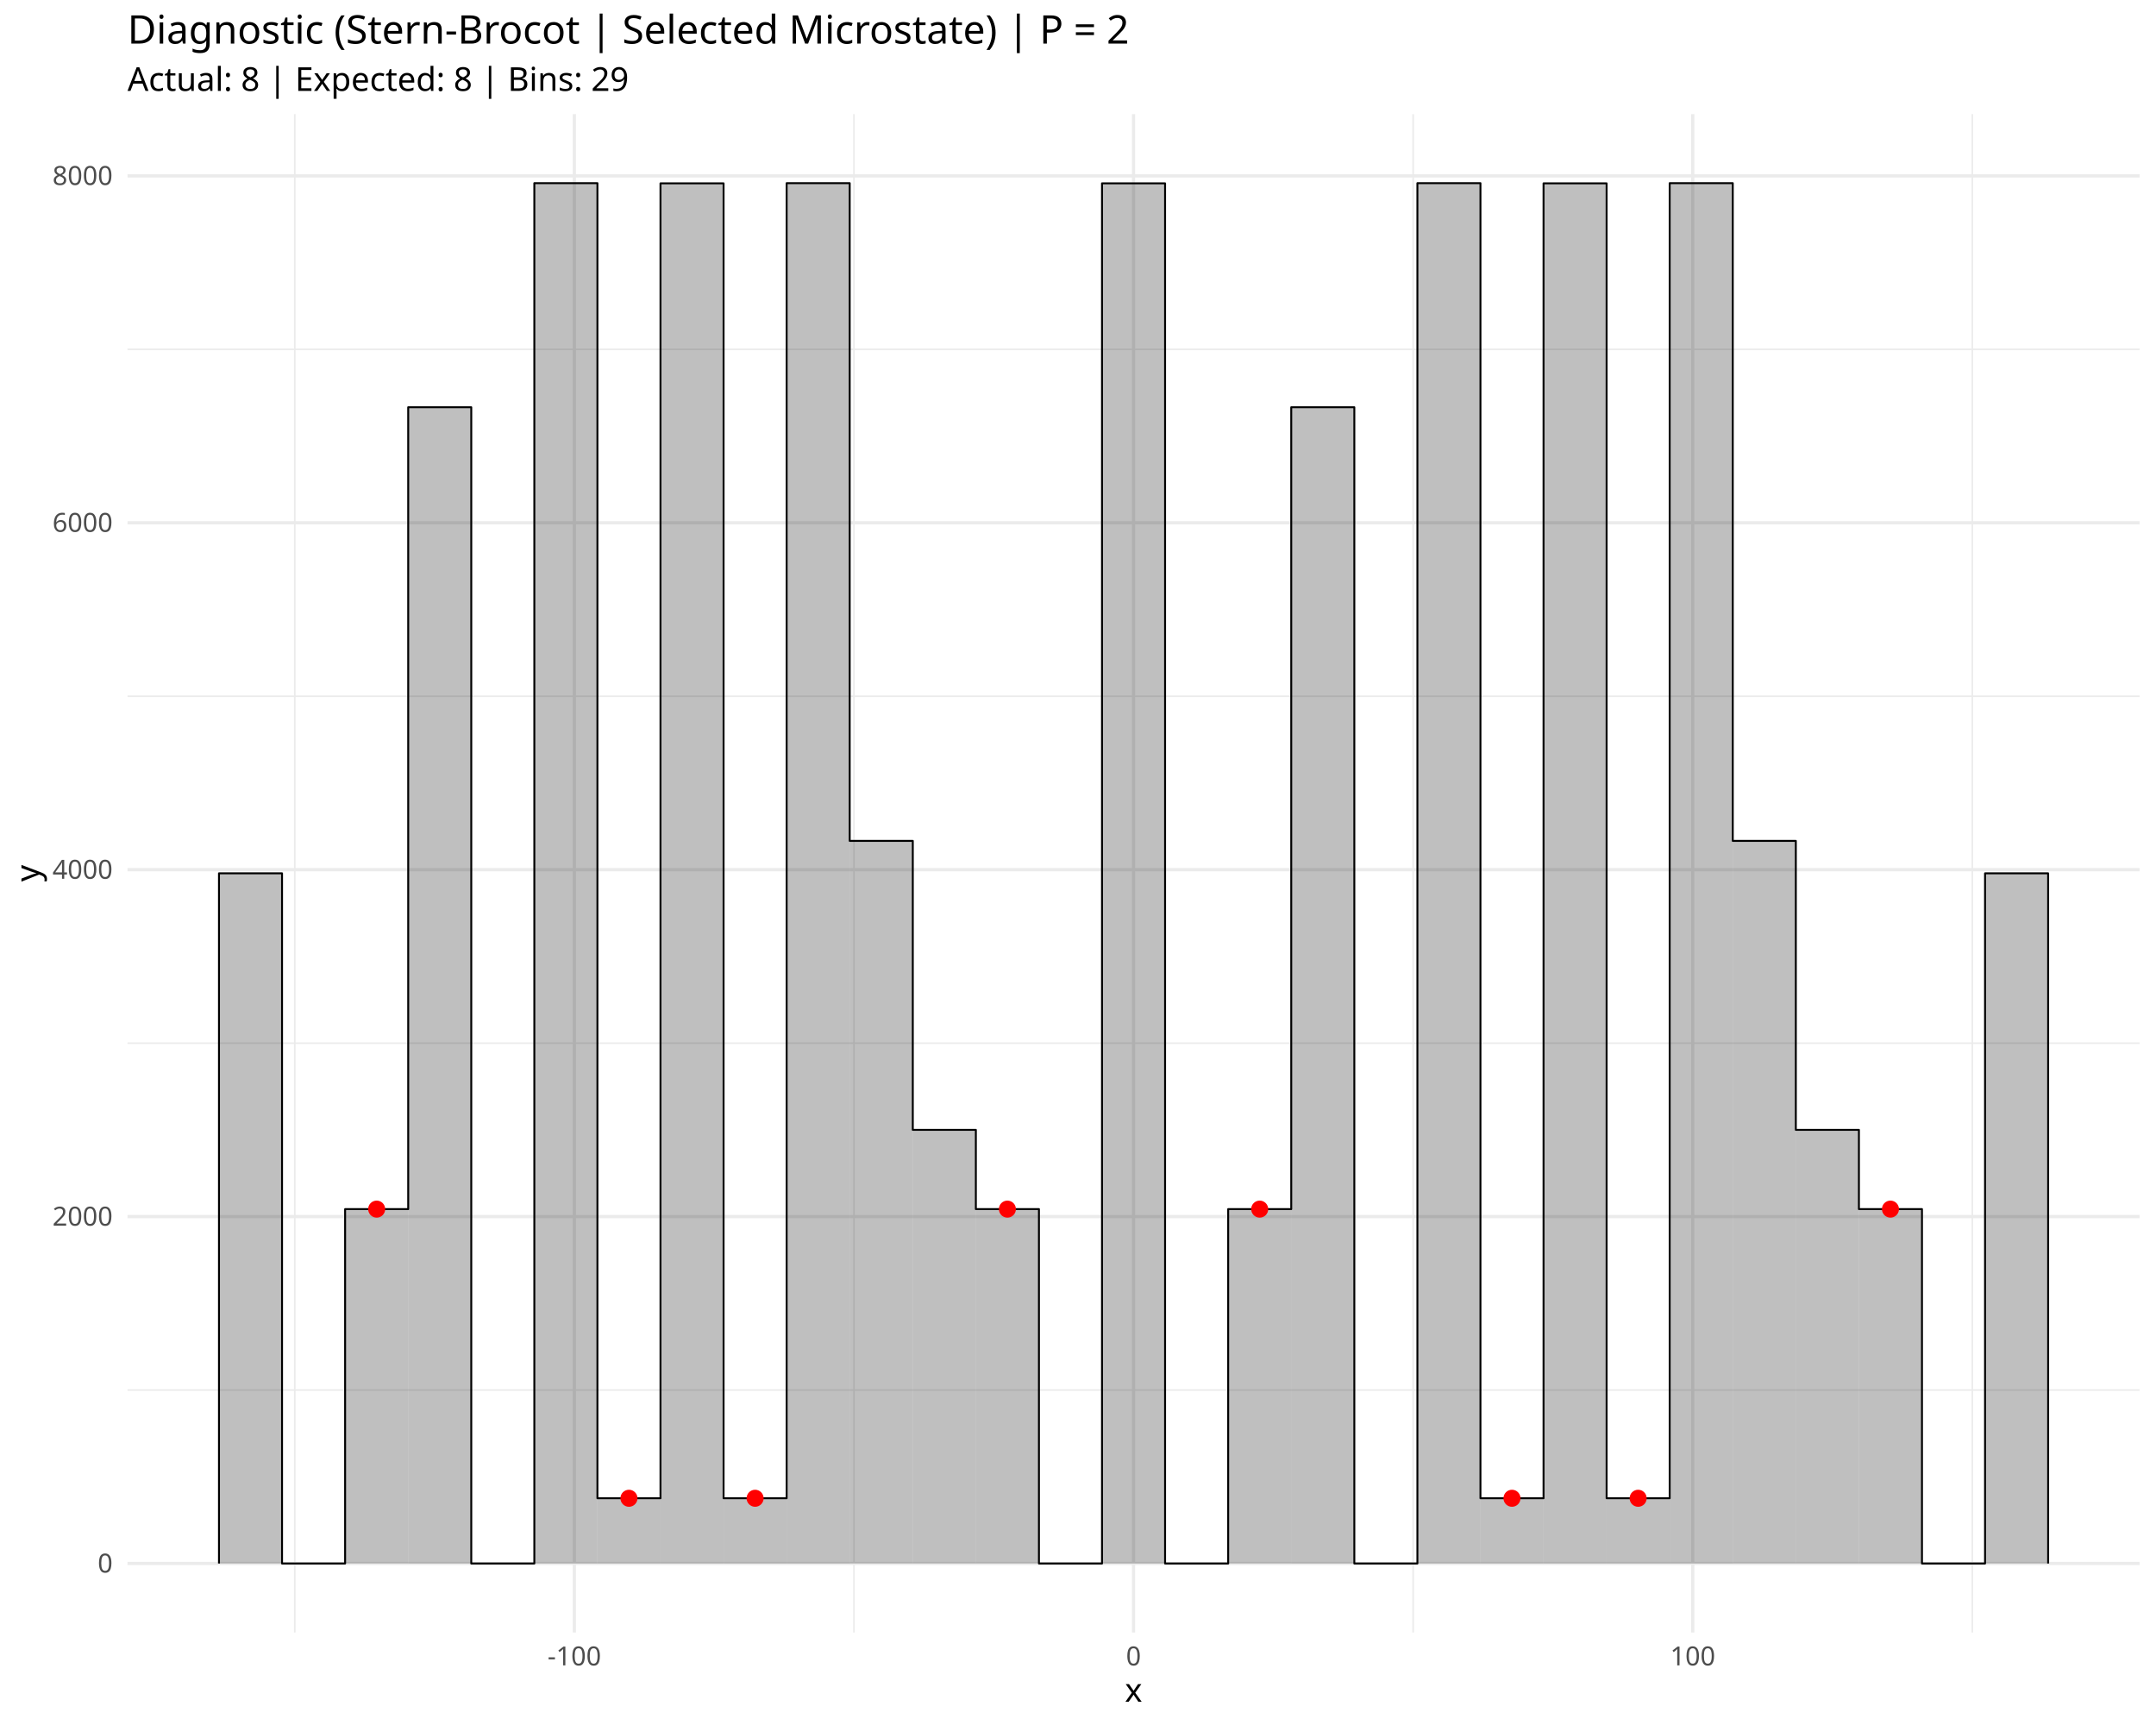
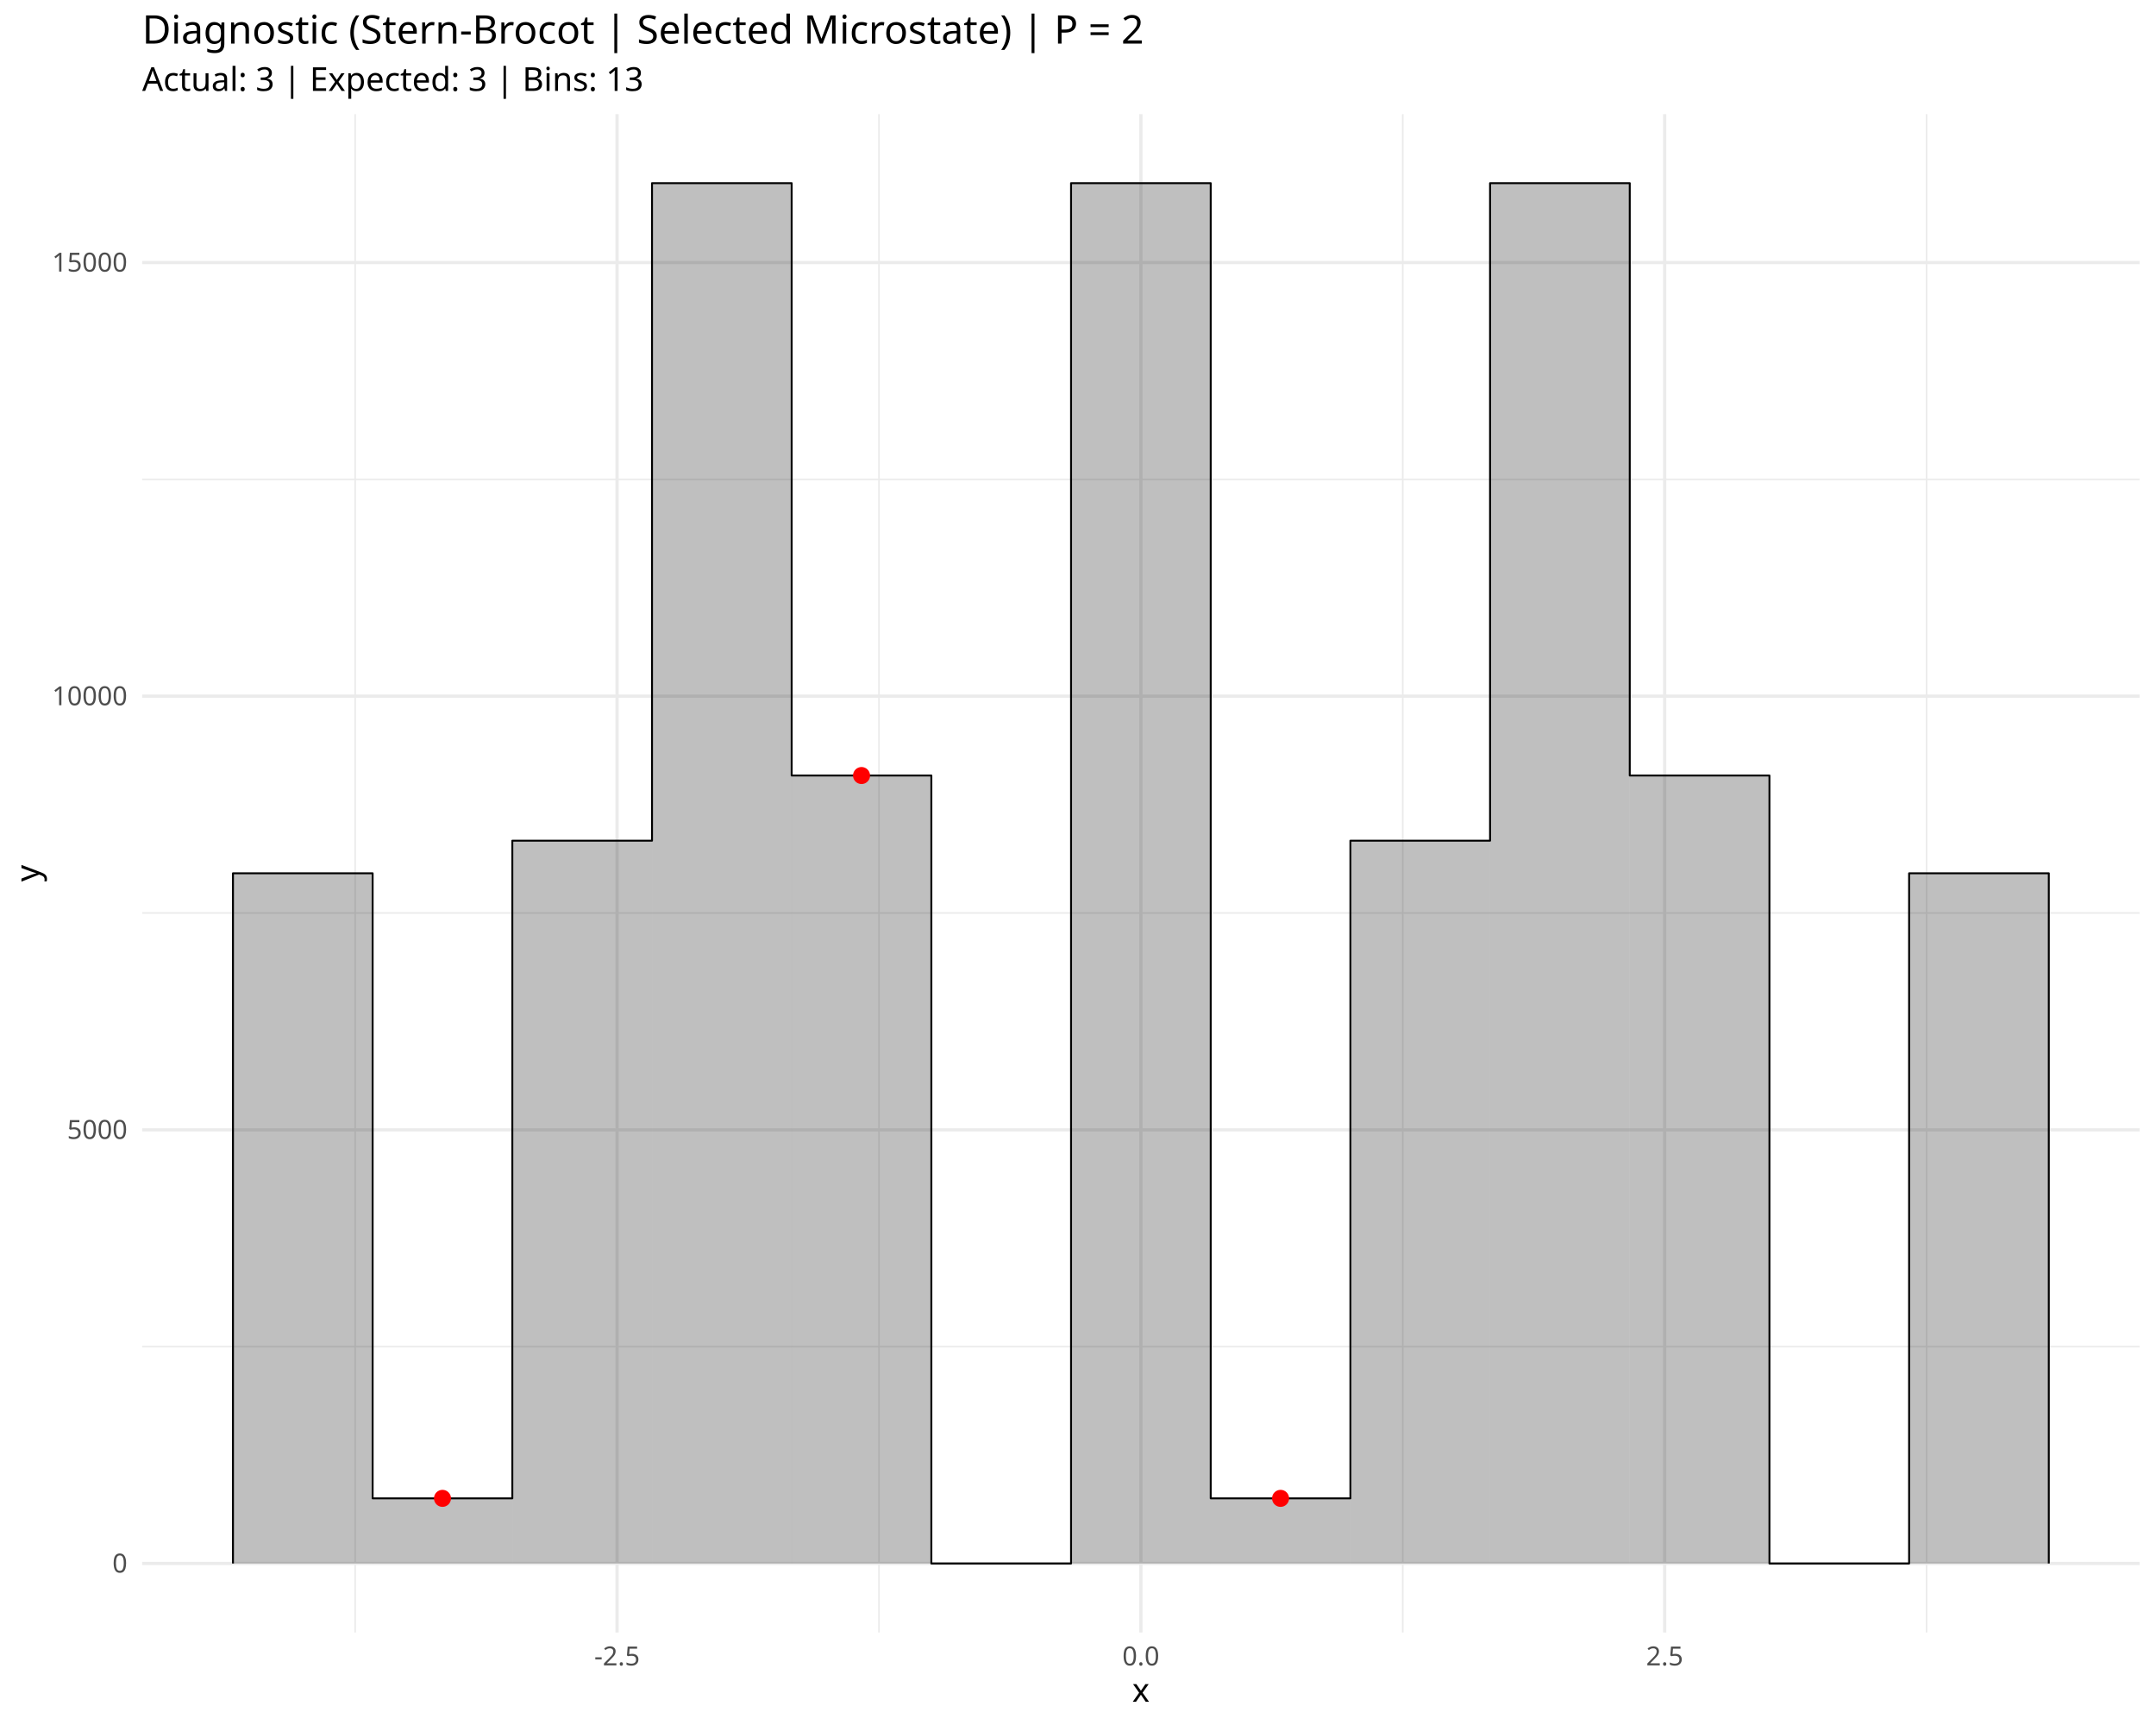
<svg xmlns="http://www.w3.org/2000/svg" class="svglite" data-engine-version="2.0" width="720.00pt" height="576.00pt" viewBox="0 0 720.00 576.00">
  <defs>
    <style type="text/css">
    .svglite line, .svglite polyline, .svglite polygon, .svglite path, .svglite rect, .svglite circle {
      fill: none;
      stroke: #000000;
      stroke-linecap: round;
      stroke-linejoin: round;
      stroke-miterlimit: 10.00;
    }
  </style>
  </defs>
  <rect width="100%" height="100%" style="stroke: none; fill: #FFFFFF;" />
  <defs>
    <clipPath id="cpMC4wMHw3MjAuMDB8MC4wMHw1NzYuMDA=">
      <rect x="0.00" y="0.00" width="720.00" height="576.00" />
    </clipPath>
  </defs>
  <g clip-path="url(#cpMC4wMHw3MjAuMDB8MC4wMHw1NzYuMDA=)">
    <rect x="0.00" y="0.00" width="720.00" height="576.00" style="stroke-width: 1.07; stroke: none; fill: #FFFFFF;" />
  </g>
  <defs>
-     <clipPath id="cpNDIuNTh8NzE0LjUyfDM4LjEyfDU0NS4xMQ==">
-       <rect x="42.58" y="38.12" width="671.94" height="507.00" />
+     <clipPath id="cpNDcuNDh8NzE0LjUyfDM4LjEyfDU0NS4xMQ==">
+       <rect x="47.48" y="38.12" width="667.04" height="507.00" />
    </clipPath>
  </defs>
-   <g clip-path="url(#cpNDIuNTh8NzE0LjUyfDM4LjEyfDU0NS4xMQ==)">
-     <polyline points="42.58,464.15 714.52,464.15 " style="stroke-width: 0.53; stroke: #EBEBEB; stroke-linecap: butt;" />
-     <polyline points="42.58,348.32 714.52,348.32 " style="stroke-width: 0.53; stroke: #EBEBEB; stroke-linecap: butt;" />
-     <polyline points="42.58,232.48 714.52,232.48 " style="stroke-width: 0.53; stroke: #EBEBEB; stroke-linecap: butt;" />
-     <polyline points="42.58,116.65 714.52,116.65 " style="stroke-width: 0.53; stroke: #EBEBEB; stroke-linecap: butt;" />
-     <polyline points="98.44,545.11 98.44,38.12 " style="stroke-width: 0.53; stroke: #EBEBEB; stroke-linecap: butt;" />
-     <polyline points="285.18,545.11 285.18,38.12 " style="stroke-width: 0.53; stroke: #EBEBEB; stroke-linecap: butt;" />
-     <polyline points="471.92,545.11 471.92,38.12 " style="stroke-width: 0.53; stroke: #EBEBEB; stroke-linecap: butt;" />
-     <polyline points="658.67,545.11 658.67,38.12 " style="stroke-width: 0.53; stroke: #EBEBEB; stroke-linecap: butt;" />
-     <polyline points="42.58,522.07 714.52,522.07 " style="stroke-width: 1.07; stroke: #EBEBEB; stroke-linecap: butt;" />
-     <polyline points="42.58,406.23 714.52,406.23 " style="stroke-width: 1.07; stroke: #EBEBEB; stroke-linecap: butt;" />
-     <polyline points="42.58,290.40 714.52,290.40 " style="stroke-width: 1.07; stroke: #EBEBEB; stroke-linecap: butt;" />
-     <polyline points="42.58,174.56 714.52,174.56 " style="stroke-width: 1.07; stroke: #EBEBEB; stroke-linecap: butt;" />
-     <polyline points="42.58,58.73 714.52,58.73 " style="stroke-width: 1.07; stroke: #EBEBEB; stroke-linecap: butt;" />
-     <polyline points="191.81,545.11 191.81,38.12 " style="stroke-width: 1.07; stroke: #EBEBEB; stroke-linecap: butt;" />
-     <polyline points="378.55,545.11 378.55,38.12 " style="stroke-width: 1.07; stroke: #EBEBEB; stroke-linecap: butt;" />
-     <polyline points="565.30,545.11 565.30,38.12 " style="stroke-width: 1.07; stroke: #EBEBEB; stroke-linecap: butt;" />
-     <rect x="73.13" y="291.61" width="21.06" height="230.45" style="stroke-width: 1.07; stroke: none; stroke-linecap: butt; stroke-linejoin: miter; fill: #000000; fill-opacity: 0.25;" />
-     <rect x="94.19" y="522.07" width="21.06" height="0.00" style="stroke-width: 1.07; stroke: none; stroke-linecap: butt; stroke-linejoin: miter; fill: #000000; fill-opacity: 0.25;" />
-     <rect x="115.25" y="403.74" width="21.06" height="118.32" style="stroke-width: 1.07; stroke: none; stroke-linecap: butt; stroke-linejoin: miter; fill: #000000; fill-opacity: 0.25;" />
-     <rect x="136.32" y="135.99" width="21.06" height="386.08" style="stroke-width: 1.07; stroke: none; stroke-linecap: butt; stroke-linejoin: miter; fill: #000000; fill-opacity: 0.25;" />
-     <rect x="157.38" y="522.07" width="21.06" height="0.00" style="stroke-width: 1.07; stroke: none; stroke-linecap: butt; stroke-linejoin: miter; fill: #000000; fill-opacity: 0.25;" />
-     <rect x="178.44" y="61.16" width="21.06" height="460.91" style="stroke-width: 1.07; stroke: none; stroke-linecap: butt; stroke-linejoin: miter; fill: #000000; fill-opacity: 0.25;" />
-     <rect x="199.51" y="500.29" width="21.06" height="21.78" style="stroke-width: 1.07; stroke: none; stroke-linecap: butt; stroke-linejoin: miter; fill: #000000; fill-opacity: 0.25;" />
-     <rect x="220.57" y="61.22" width="21.06" height="460.85" style="stroke-width: 1.07; stroke: none; stroke-linecap: butt; stroke-linejoin: miter; fill: #000000; fill-opacity: 0.25;" />
-     <rect x="241.64" y="500.29" width="21.06" height="21.78" style="stroke-width: 1.07; stroke: none; stroke-linecap: butt; stroke-linejoin: miter; fill: #000000; fill-opacity: 0.25;" />
-     <rect x="262.70" y="61.16" width="21.06" height="460.91" style="stroke-width: 1.07; stroke: none; stroke-linecap: butt; stroke-linejoin: miter; fill: #000000; fill-opacity: 0.25;" />
-     <rect x="283.76" y="280.78" width="21.06" height="241.28" style="stroke-width: 1.07; stroke: none; stroke-linecap: butt; stroke-linejoin: miter; fill: #000000; fill-opacity: 0.25;" />
-     <rect x="304.83" y="377.27" width="21.06" height="144.79" style="stroke-width: 1.07; stroke: none; stroke-linecap: butt; stroke-linejoin: miter; fill: #000000; fill-opacity: 0.25;" />
-     <rect x="325.89" y="403.74" width="21.06" height="118.32" style="stroke-width: 1.07; stroke: none; stroke-linecap: butt; stroke-linejoin: miter; fill: #000000; fill-opacity: 0.25;" />
-     <rect x="346.96" y="522.07" width="21.06" height="0.00" style="stroke-width: 1.07; stroke: none; stroke-linecap: butt; stroke-linejoin: miter; fill: #000000; fill-opacity: 0.25;" />
-     <rect x="368.02" y="61.22" width="21.06" height="460.85" style="stroke-width: 1.07; stroke: none; stroke-linecap: butt; stroke-linejoin: miter; fill: #000000; fill-opacity: 0.25;" />
-     <rect x="389.08" y="522.07" width="21.06" height="0.00" style="stroke-width: 1.07; stroke: none; stroke-linecap: butt; stroke-linejoin: miter; fill: #000000; fill-opacity: 0.25;" />
-     <rect x="410.15" y="403.74" width="21.06" height="118.32" style="stroke-width: 1.07; stroke: none; stroke-linecap: butt; stroke-linejoin: miter; fill: #000000; fill-opacity: 0.25;" />
-     <rect x="431.21" y="135.99" width="21.06" height="386.08" style="stroke-width: 1.07; stroke: none; stroke-linecap: butt; stroke-linejoin: miter; fill: #000000; fill-opacity: 0.25;" />
-     <rect x="452.28" y="522.07" width="21.06" height="0.00" style="stroke-width: 1.07; stroke: none; stroke-linecap: butt; stroke-linejoin: miter; fill: #000000; fill-opacity: 0.25;" />
-     <rect x="473.34" y="61.16" width="21.06" height="460.91" style="stroke-width: 1.07; stroke: none; stroke-linecap: butt; stroke-linejoin: miter; fill: #000000; fill-opacity: 0.25;" />
-     <rect x="494.40" y="500.29" width="21.06" height="21.78" style="stroke-width: 1.07; stroke: none; stroke-linecap: butt; stroke-linejoin: miter; fill: #000000; fill-opacity: 0.25;" />
-     <rect x="515.47" y="61.22" width="21.06" height="460.85" style="stroke-width: 1.07; stroke: none; stroke-linecap: butt; stroke-linejoin: miter; fill: #000000; fill-opacity: 0.25;" />
-     <rect x="536.53" y="500.29" width="21.06" height="21.78" style="stroke-width: 1.07; stroke: none; stroke-linecap: butt; stroke-linejoin: miter; fill: #000000; fill-opacity: 0.25;" />
-     <rect x="557.59" y="61.16" width="21.06" height="460.91" style="stroke-width: 1.07; stroke: none; stroke-linecap: butt; stroke-linejoin: miter; fill: #000000; fill-opacity: 0.25;" />
-     <rect x="578.66" y="280.78" width="21.06" height="241.28" style="stroke-width: 1.07; stroke: none; stroke-linecap: butt; stroke-linejoin: miter; fill: #000000; fill-opacity: 0.25;" />
-     <rect x="599.72" y="377.27" width="21.06" height="144.79" style="stroke-width: 1.07; stroke: none; stroke-linecap: butt; stroke-linejoin: miter; fill: #000000; fill-opacity: 0.25;" />
-     <rect x="620.79" y="403.74" width="21.06" height="118.32" style="stroke-width: 1.07; stroke: none; stroke-linecap: butt; stroke-linejoin: miter; fill: #000000; fill-opacity: 0.25;" />
-     <rect x="641.85" y="522.07" width="21.06" height="0.00" style="stroke-width: 1.07; stroke: none; stroke-linecap: butt; stroke-linejoin: miter; fill: #000000; fill-opacity: 0.25;" />
-     <rect x="662.91" y="291.61" width="21.06" height="230.45" style="stroke-width: 1.07; stroke: none; stroke-linecap: butt; stroke-linejoin: miter; fill: #000000; fill-opacity: 0.25;" />
-     <polyline points="73.13,522.07 73.13,291.61 94.19,291.61 94.19,522.07 115.25,522.07 115.25,403.74 136.32,403.74 136.32,135.99 157.38,135.99 157.38,522.07 178.44,522.07 178.44,61.16 199.51,61.16 199.51,500.29 220.57,500.29 220.57,61.22 241.64,61.22 241.64,500.29 262.70,500.29 262.70,61.16 283.76,61.16 283.76,280.78 304.83,280.78 304.83,377.27 325.89,377.27 325.89,403.74 346.96,403.74 346.96,522.07 368.02,522.07 368.02,61.22 389.08,61.22 389.08,522.07 410.15,522.07 410.15,403.74 431.21,403.74 431.21,135.99 452.28,135.99 452.28,522.07 473.34,522.07 473.34,61.16 494.40,61.16 494.40,500.29 515.47,500.29 515.47,61.22 536.53,61.22 536.53,500.29 557.59,500.29 557.59,61.16 578.66,61.16 578.66,280.78 599.72,280.78 599.72,377.27 620.79,377.27 620.79,403.74 641.85,403.74 641.85,522.07 662.91,522.07 662.91,291.61 683.98,291.61 683.98,522.07 " style="stroke-width: 0.64; stroke-linecap: butt;" />
-     <circle cx="125.79" cy="403.74" r="2.49" style="stroke-width: 0.71; stroke: #FF0000; fill: #FF0000;" />
-     <circle cx="210.04" cy="500.29" r="2.49" style="stroke-width: 0.71; stroke: #FF0000; fill: #FF0000;" />
-     <circle cx="252.17" cy="500.29" r="2.49" style="stroke-width: 0.71; stroke: #FF0000; fill: #FF0000;" />
-     <circle cx="336.42" cy="403.74" r="2.49" style="stroke-width: 0.71; stroke: #FF0000; fill: #FF0000;" />
-     <circle cx="420.68" cy="403.74" r="2.49" style="stroke-width: 0.71; stroke: #FF0000; fill: #FF0000;" />
-     <circle cx="504.93" cy="500.29" r="2.49" style="stroke-width: 0.71; stroke: #FF0000; fill: #FF0000;" />
-     <circle cx="547.06" cy="500.29" r="2.49" style="stroke-width: 0.71; stroke: #FF0000; fill: #FF0000;" />
-     <circle cx="631.32" cy="403.74" r="2.49" style="stroke-width: 0.71; stroke: #FF0000; fill: #FF0000;" />
+   <g clip-path="url(#cpNDcuNDh8NzE0LjUyfDM4LjEyfDU0NS4xMQ==)">
+     <polyline points="47.48,449.67 714.52,449.67 " style="stroke-width: 0.53; stroke: #EBEBEB; stroke-linecap: butt;" />
+     <polyline points="47.48,304.86 714.52,304.86 " style="stroke-width: 0.53; stroke: #EBEBEB; stroke-linecap: butt;" />
+     <polyline points="47.48,160.06 714.52,160.06 " style="stroke-width: 0.53; stroke: #EBEBEB; stroke-linecap: butt;" />
+     <polyline points="118.61,545.11 118.61,38.12 " style="stroke-width: 0.53; stroke: #EBEBEB; stroke-linecap: butt;" />
+     <polyline points="293.54,545.11 293.54,38.12 " style="stroke-width: 0.53; stroke: #EBEBEB; stroke-linecap: butt;" />
+     <polyline points="468.46,545.11 468.46,38.12 " style="stroke-width: 0.53; stroke: #EBEBEB; stroke-linecap: butt;" />
+     <polyline points="643.38,545.11 643.38,38.12 " style="stroke-width: 0.53; stroke: #EBEBEB; stroke-linecap: butt;" />
+     <polyline points="47.48,522.07 714.52,522.07 " style="stroke-width: 1.07; stroke: #EBEBEB; stroke-linecap: butt;" />
+     <polyline points="47.48,377.27 714.52,377.27 " style="stroke-width: 1.07; stroke: #EBEBEB; stroke-linecap: butt;" />
+     <polyline points="47.48,232.46 714.52,232.46 " style="stroke-width: 1.07; stroke: #EBEBEB; stroke-linecap: butt;" />
+     <polyline points="47.48,87.66 714.52,87.66 " style="stroke-width: 1.07; stroke: #EBEBEB; stroke-linecap: butt;" />
+     <polyline points="206.07,545.11 206.07,38.12 " style="stroke-width: 1.07; stroke: #EBEBEB; stroke-linecap: butt;" />
+     <polyline points="381.00,545.11 381.00,38.12 " style="stroke-width: 1.07; stroke: #EBEBEB; stroke-linecap: butt;" />
+     <polyline points="555.92,545.11 555.92,38.12 " style="stroke-width: 1.07; stroke: #EBEBEB; stroke-linecap: butt;" />
+     <rect x="77.80" y="291.60" width="46.65" height="230.47" style="stroke-width: 1.07; stroke: none; stroke-linecap: butt; stroke-linejoin: miter; fill: #000000; fill-opacity: 0.25;" />
+     <rect x="124.44" y="500.32" width="46.65" height="21.75" style="stroke-width: 1.07; stroke: none; stroke-linecap: butt; stroke-linejoin: miter; fill: #000000; fill-opacity: 0.25;" />
+     <rect x="171.09" y="280.71" width="46.65" height="241.36" style="stroke-width: 1.07; stroke: none; stroke-linecap: butt; stroke-linejoin: miter; fill: #000000; fill-opacity: 0.25;" />
+     <rect x="217.74" y="61.16" width="46.65" height="460.91" style="stroke-width: 1.07; stroke: none; stroke-linecap: butt; stroke-linejoin: miter; fill: #000000; fill-opacity: 0.25;" />
+     <rect x="264.38" y="258.96" width="46.65" height="263.11" style="stroke-width: 1.07; stroke: none; stroke-linecap: butt; stroke-linejoin: miter; fill: #000000; fill-opacity: 0.25;" />
+     <rect x="311.03" y="522.07" width="46.65" height="0.00" style="stroke-width: 1.07; stroke: none; stroke-linecap: butt; stroke-linejoin: miter; fill: #000000; fill-opacity: 0.25;" />
+     <rect x="357.68" y="61.16" width="46.65" height="460.91" style="stroke-width: 1.07; stroke: none; stroke-linecap: butt; stroke-linejoin: miter; fill: #000000; fill-opacity: 0.25;" />
+     <rect x="404.32" y="500.32" width="46.65" height="21.75" style="stroke-width: 1.07; stroke: none; stroke-linecap: butt; stroke-linejoin: miter; fill: #000000; fill-opacity: 0.25;" />
+     <rect x="450.97" y="280.71" width="46.65" height="241.36" style="stroke-width: 1.07; stroke: none; stroke-linecap: butt; stroke-linejoin: miter; fill: #000000; fill-opacity: 0.25;" />
+     <rect x="497.61" y="61.16" width="46.65" height="460.91" style="stroke-width: 1.07; stroke: none; stroke-linecap: butt; stroke-linejoin: miter; fill: #000000; fill-opacity: 0.25;" />
+     <rect x="544.26" y="258.96" width="46.65" height="263.11" style="stroke-width: 1.07; stroke: none; stroke-linecap: butt; stroke-linejoin: miter; fill: #000000; fill-opacity: 0.25;" />
+     <rect x="590.91" y="522.07" width="46.65" height="0.00" style="stroke-width: 1.07; stroke: none; stroke-linecap: butt; stroke-linejoin: miter; fill: #000000; fill-opacity: 0.25;" />
+     <rect x="637.55" y="291.60" width="46.65" height="230.47" style="stroke-width: 1.07; stroke: none; stroke-linecap: butt; stroke-linejoin: miter; fill: #000000; fill-opacity: 0.25;" />
+     <polyline points="77.80,522.07 77.80,291.60 124.44,291.60 124.44,500.32 171.09,500.32 171.09,280.71 217.74,280.71 217.74,61.16 264.38,61.16 264.38,258.96 311.03,258.96 311.03,522.07 357.68,522.07 357.68,61.16 404.32,61.16 404.32,500.32 450.97,500.32 450.97,280.71 497.61,280.71 497.61,61.16 544.26,61.16 544.26,258.96 590.91,258.96 590.91,522.07 637.55,522.07 637.55,291.60 684.20,291.60 684.20,522.07 " style="stroke-width: 0.64; stroke-linecap: butt;" />
+     <circle cx="147.77" cy="500.32" r="2.49" style="stroke-width: 0.71; stroke: #FF0000; fill: #FF0000;" />
+     <circle cx="287.71" cy="258.96" r="2.49" style="stroke-width: 0.71; stroke: #FF0000; fill: #FF0000;" />
+     <circle cx="427.65" cy="500.32" r="2.49" style="stroke-width: 0.71; stroke: #FF0000; fill: #FF0000;" />
  </g>
  <g clip-path="url(#cpMC4wMHw3MjAuMDB8MC4wMHw1NzYuMDA=)">
-     <text x="37.65" y="525.10" text-anchor="end" style="font-size: 8.80px; fill: #4D4D4D; font-family: sans;" textLength="4.89px" lengthAdjust="spacingAndGlyphs">0</text>
-     <text x="37.65" y="409.26" text-anchor="end" style="font-size: 8.80px; fill: #4D4D4D; font-family: sans;" textLength="19.58px" lengthAdjust="spacingAndGlyphs">2000</text>
-     <text x="37.65" y="293.43" text-anchor="end" style="font-size: 8.80px; fill: #4D4D4D; font-family: sans;" textLength="19.58px" lengthAdjust="spacingAndGlyphs">4000</text>
-     <text x="37.65" y="177.59" text-anchor="end" style="font-size: 8.80px; fill: #4D4D4D; font-family: sans;" textLength="19.58px" lengthAdjust="spacingAndGlyphs">6000</text>
-     <text x="37.65" y="61.76" text-anchor="end" style="font-size: 8.80px; fill: #4D4D4D; font-family: sans;" textLength="19.58px" lengthAdjust="spacingAndGlyphs">8000</text>
-     <text x="191.81" y="556.10" text-anchor="middle" style="font-size: 8.80px; fill: #4D4D4D; font-family: sans;" textLength="17.61px" lengthAdjust="spacingAndGlyphs">-100</text>
-     <text x="378.55" y="556.10" text-anchor="middle" style="font-size: 8.80px; fill: #4D4D4D; font-family: sans;" textLength="4.89px" lengthAdjust="spacingAndGlyphs">0</text>
-     <text x="565.30" y="556.10" text-anchor="middle" style="font-size: 8.80px; fill: #4D4D4D; font-family: sans;" textLength="14.68px" lengthAdjust="spacingAndGlyphs">100</text>
-     <text x="378.55" y="568.24" text-anchor="middle" style="font-size: 11.00px; font-family: sans;" textLength="5.50px" lengthAdjust="spacingAndGlyphs">x</text>
+     <text x="42.55" y="525.10" text-anchor="end" style="font-size: 8.80px; fill: #4D4D4D; font-family: sans;" textLength="4.89px" lengthAdjust="spacingAndGlyphs">0</text>
+     <text x="42.55" y="380.29" text-anchor="end" style="font-size: 8.80px; fill: #4D4D4D; font-family: sans;" textLength="19.58px" lengthAdjust="spacingAndGlyphs">5000</text>
+     <text x="42.55" y="235.49" text-anchor="end" style="font-size: 8.80px; fill: #4D4D4D; font-family: sans;" textLength="24.47px" lengthAdjust="spacingAndGlyphs">10000</text>
+     <text x="42.55" y="90.69" text-anchor="end" style="font-size: 8.80px; fill: #4D4D4D; font-family: sans;" textLength="24.47px" lengthAdjust="spacingAndGlyphs">15000</text>
+     <text x="206.07" y="556.10" text-anchor="middle" style="font-size: 8.80px; fill: #4D4D4D; font-family: sans;" textLength="15.16px" lengthAdjust="spacingAndGlyphs">-2.5</text>
+     <text x="381.00" y="556.10" text-anchor="middle" style="font-size: 8.80px; fill: #4D4D4D; font-family: sans;" textLength="12.23px" lengthAdjust="spacingAndGlyphs">0.0</text>
+     <text x="555.92" y="556.10" text-anchor="middle" style="font-size: 8.80px; fill: #4D4D4D; font-family: sans;" textLength="12.23px" lengthAdjust="spacingAndGlyphs">2.5</text>
+     <text x="381.00" y="568.24" text-anchor="middle" style="font-size: 11.00px; font-family: sans;" textLength="5.50px" lengthAdjust="spacingAndGlyphs">x</text>
    <text transform="translate(13.05,291.61) rotate(-90)" text-anchor="middle" style="font-size: 11.00px; font-family: sans;" textLength="5.50px" lengthAdjust="spacingAndGlyphs">y</text>
-     <text x="42.58" y="30.35" style="font-size: 11.00px; font-family: sans;" textLength="158.60px" lengthAdjust="spacingAndGlyphs">Actual: 8 | Expected: 8 | Bins: 29</text>
-     <text x="42.58" y="14.56" style="font-size: 13.20px; font-family: sans;" textLength="316.87px" lengthAdjust="spacingAndGlyphs">Diagnostic (Stern-Brocot | Selected Microstate) | P = 2</text>
+     <text x="47.48" y="30.35" style="font-size: 11.00px; font-family: sans;" textLength="158.60px" lengthAdjust="spacingAndGlyphs">Actual: 3 | Expected: 3 | Bins: 13</text>
+     <text x="47.48" y="14.56" style="font-size: 13.20px; font-family: sans;" textLength="316.87px" lengthAdjust="spacingAndGlyphs">Diagnostic (Stern-Brocot | Selected Microstate) | P = 2</text>
  </g>
</svg>
